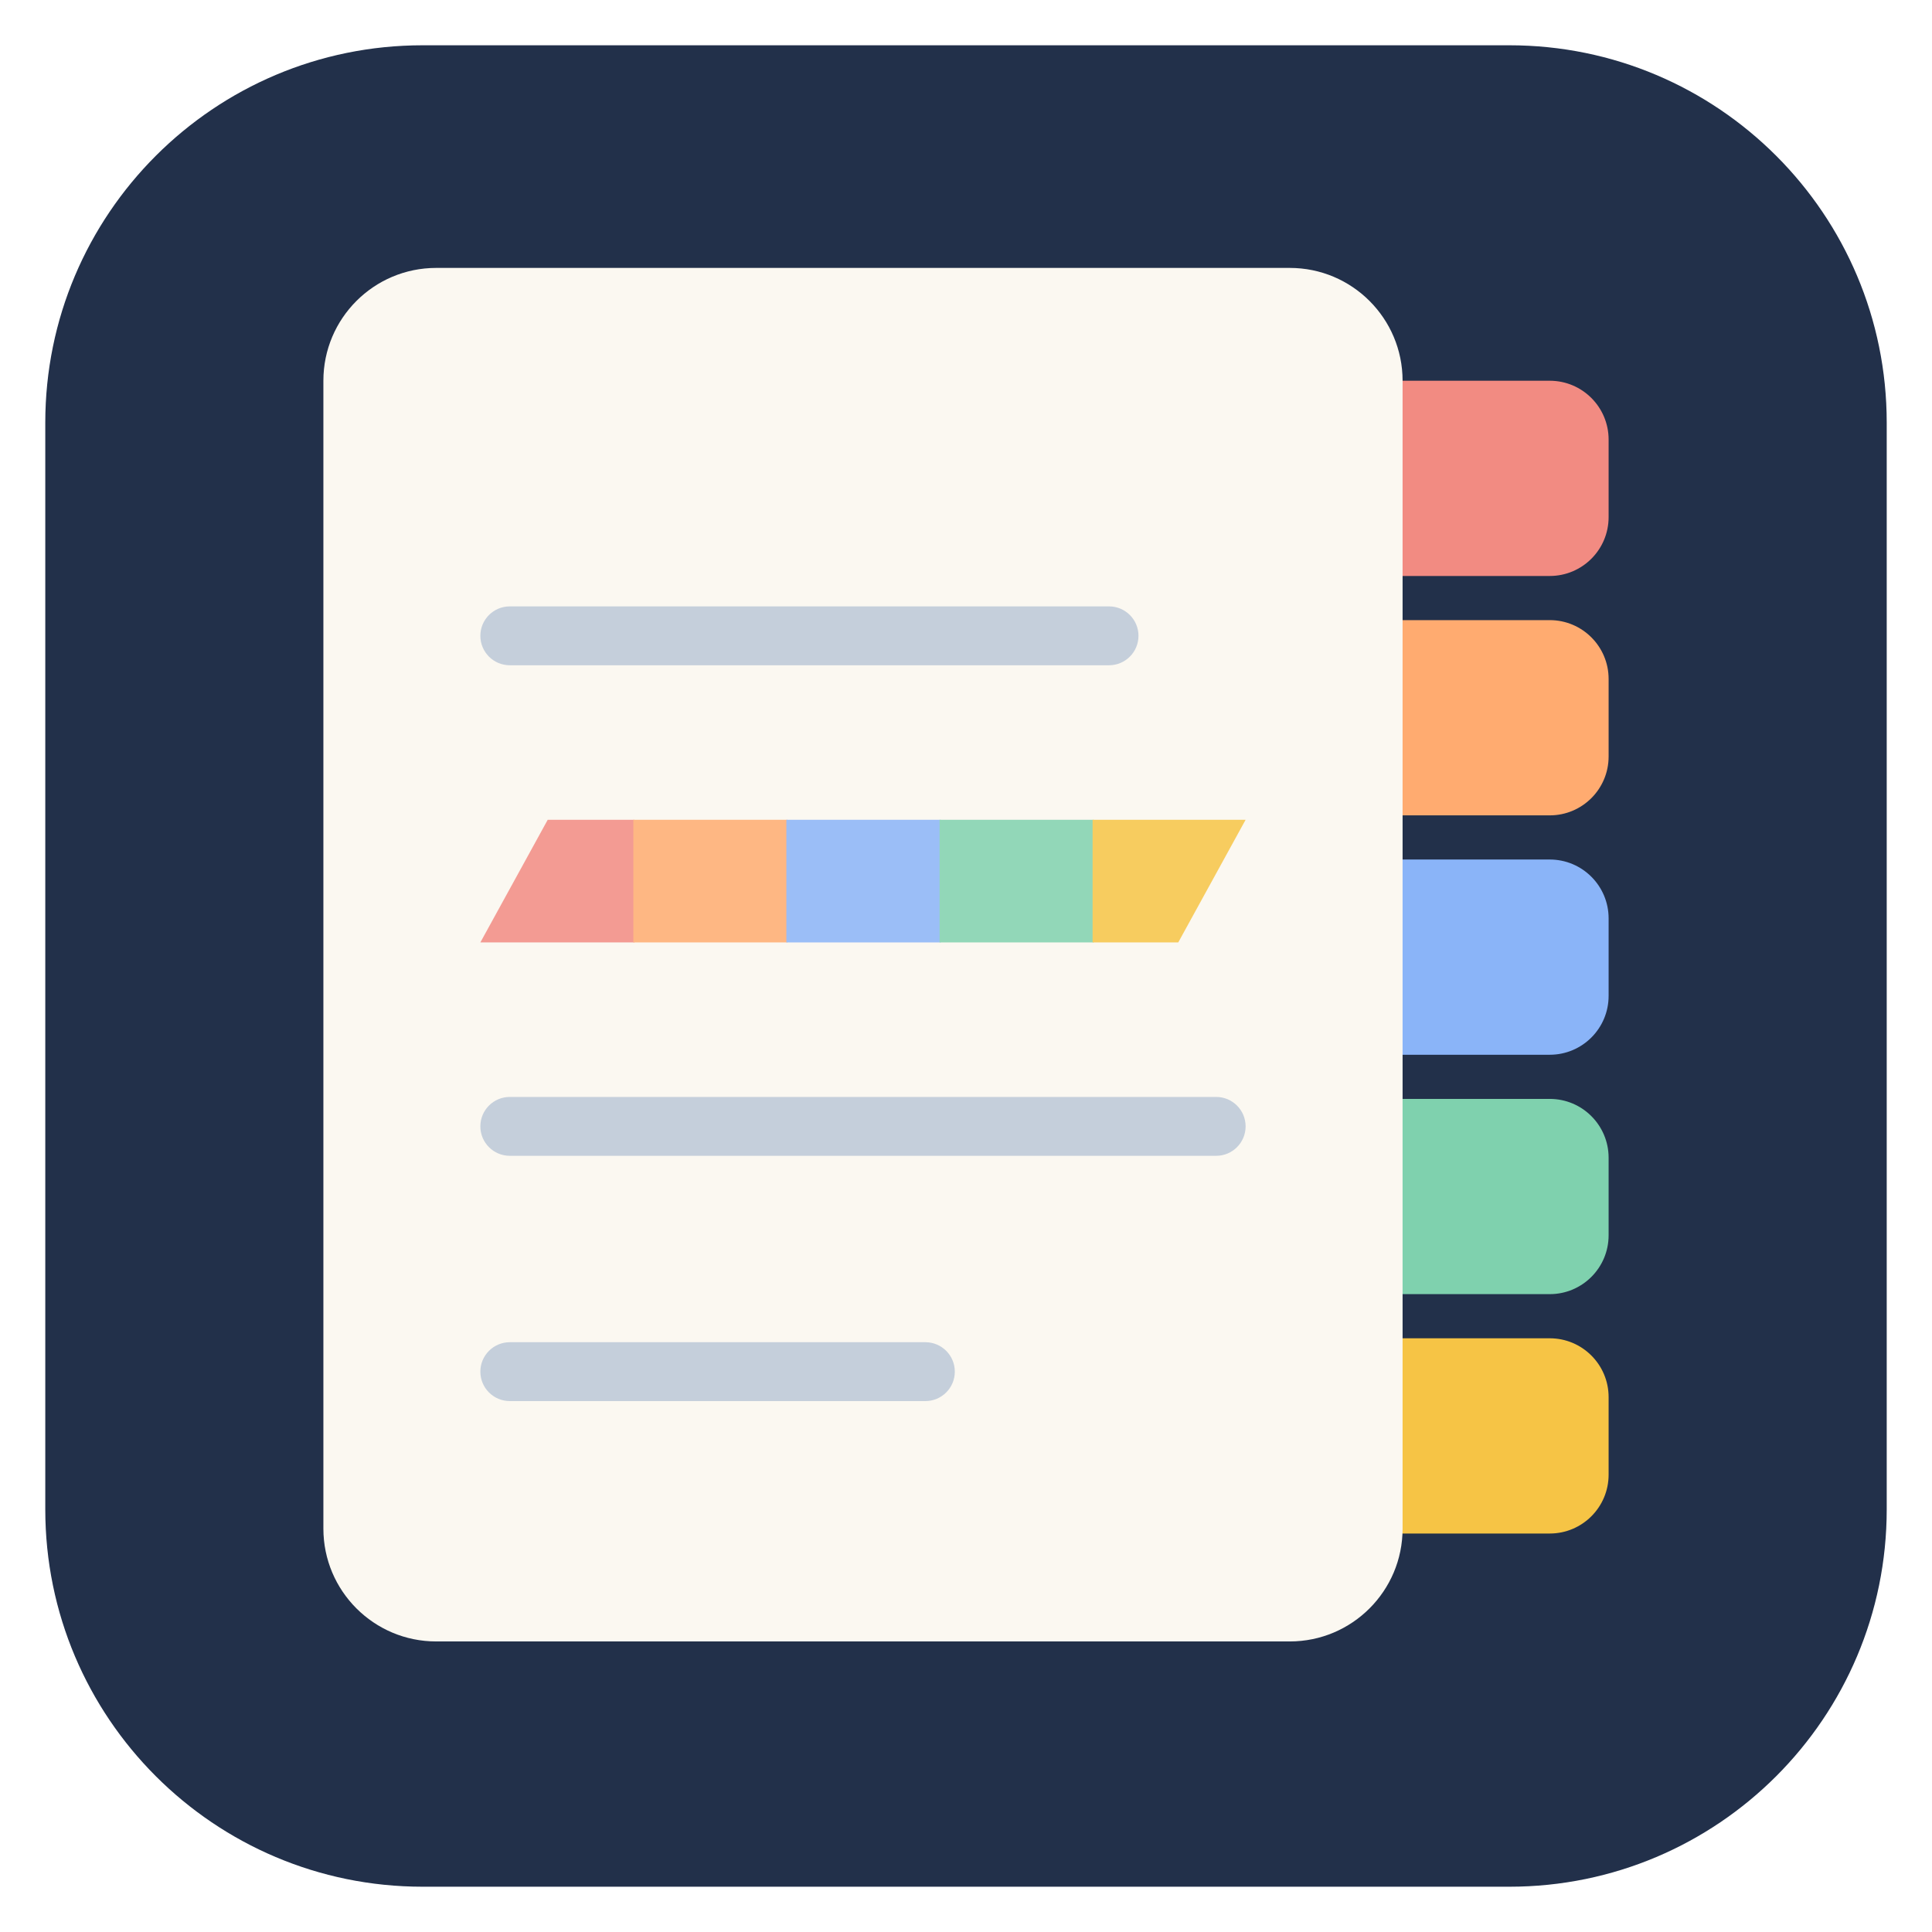
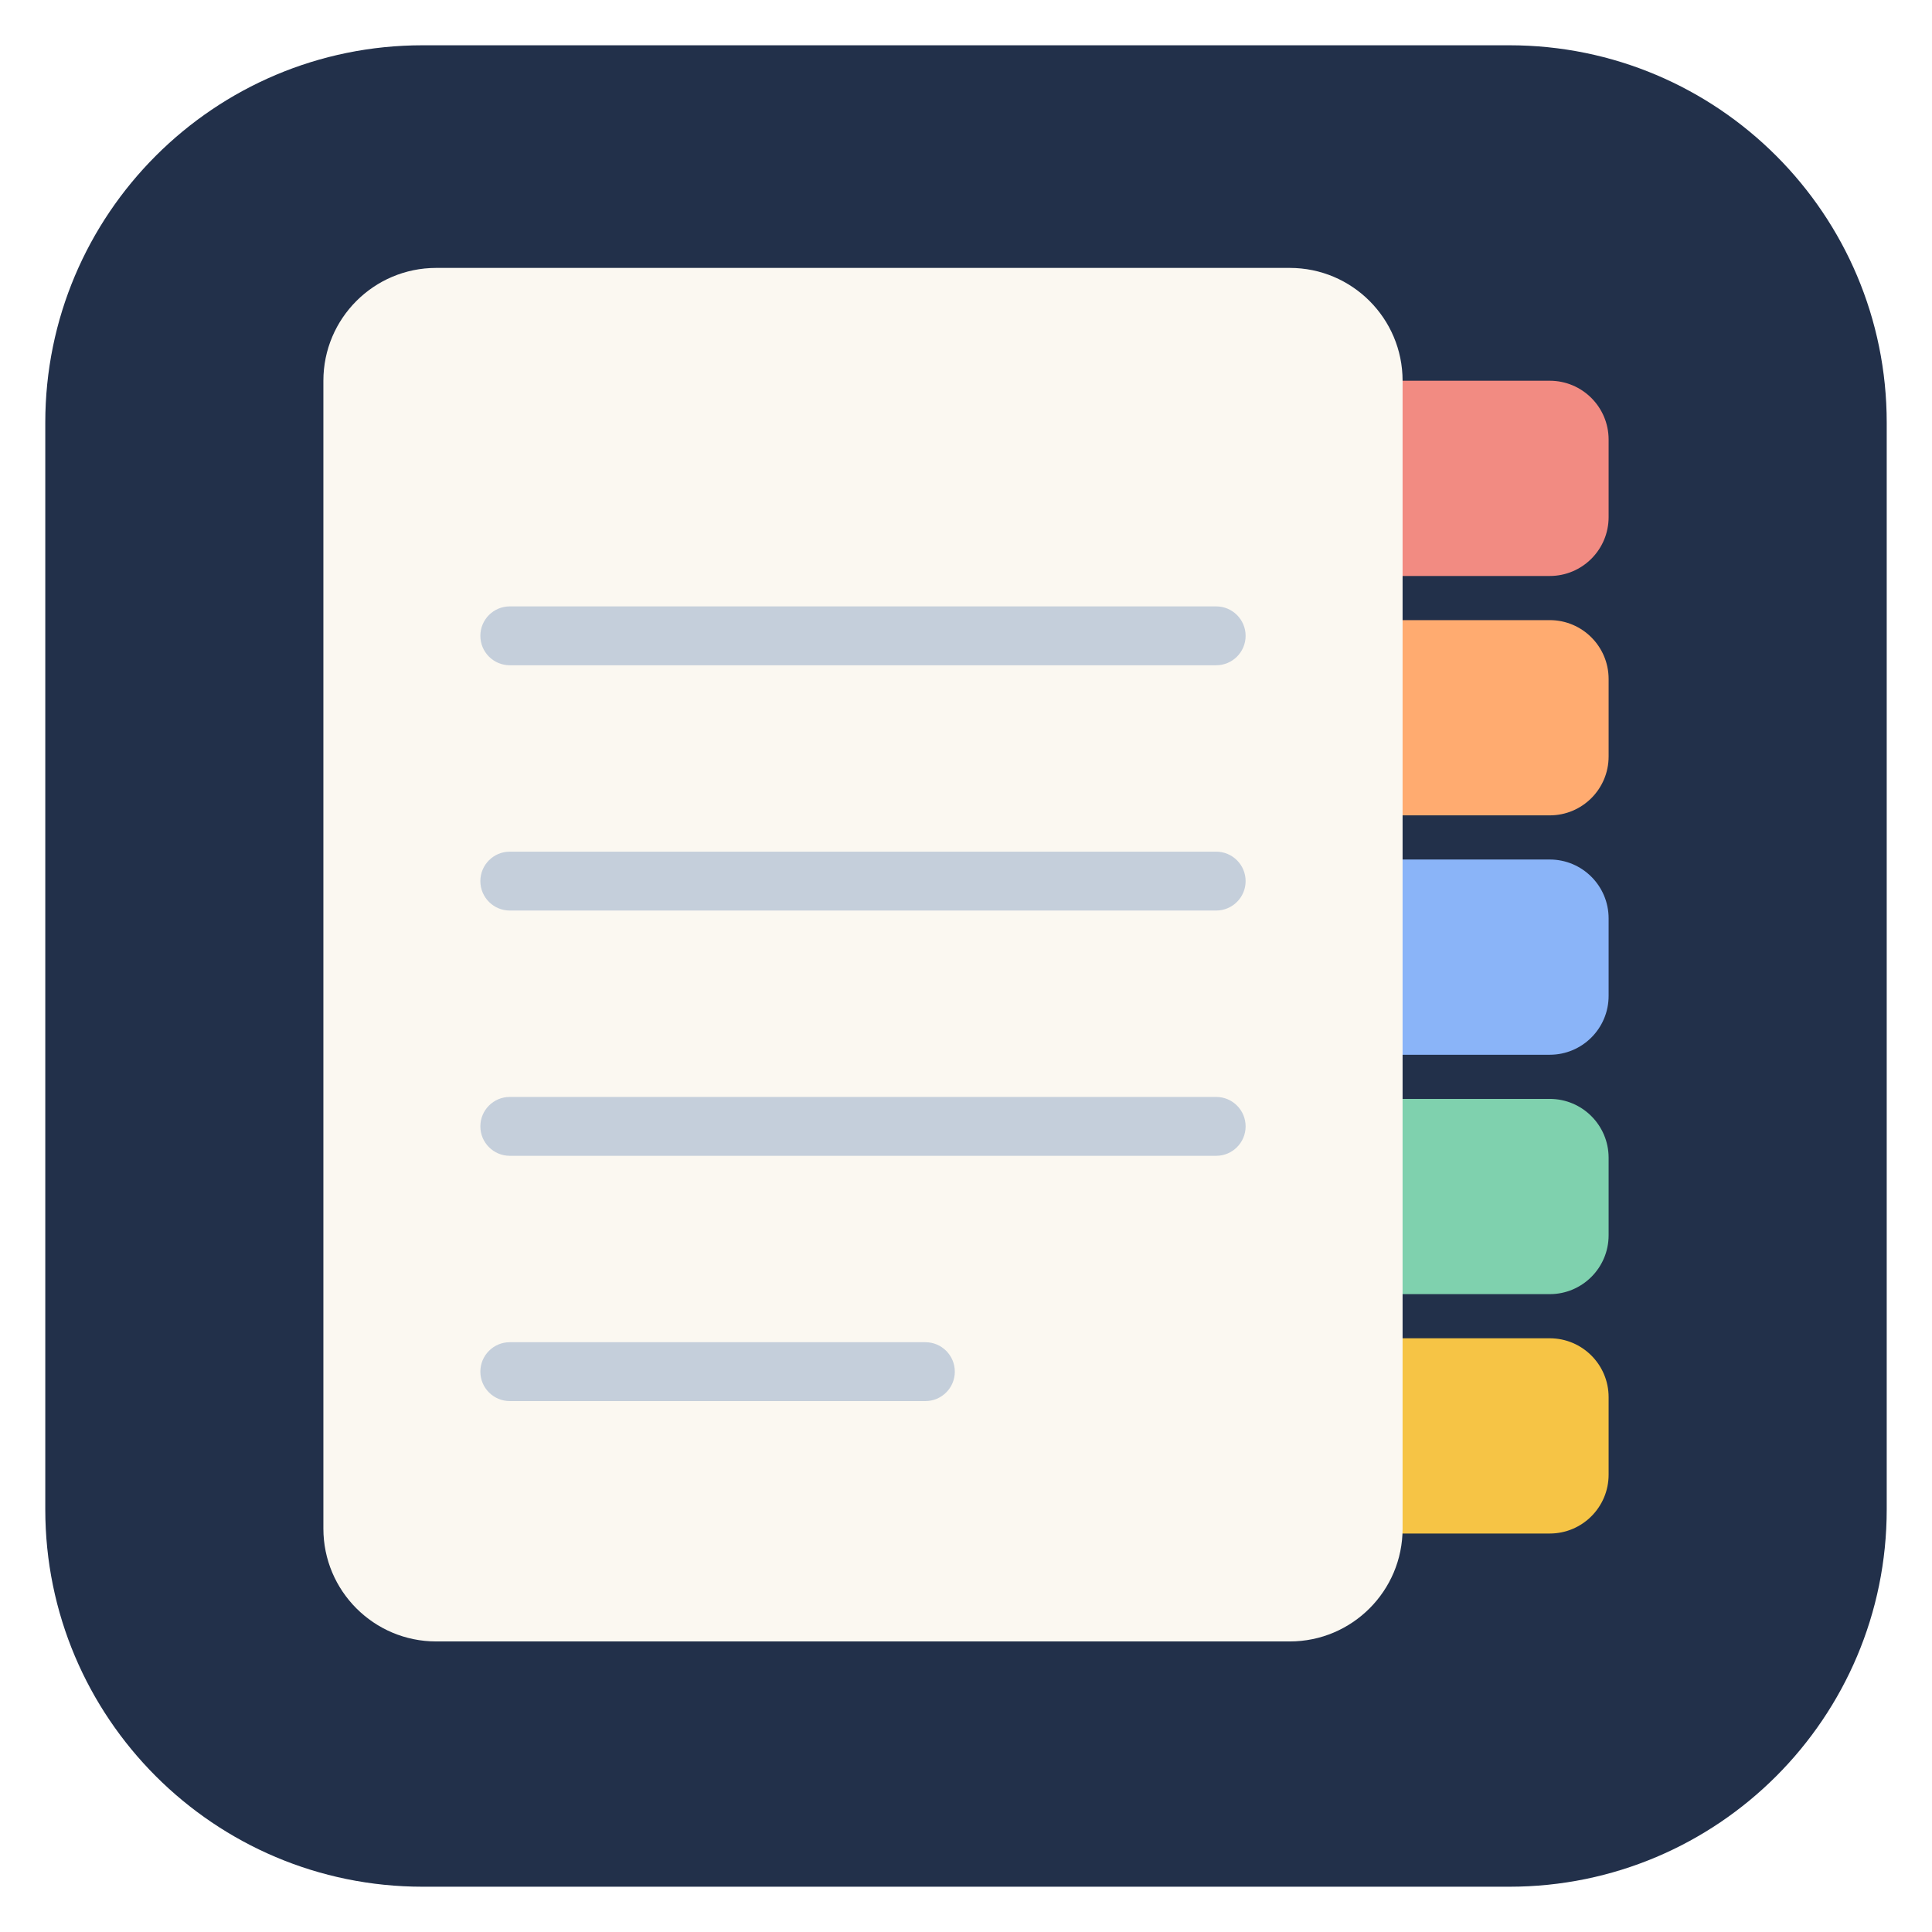
<svg xmlns="http://www.w3.org/2000/svg" viewBox="0 0 1024 1024">
  <path fill="#22304A" d="M224 24H800A200 200 0 0 1 1000 224V800A200 200 0 0 1 800 1000H224A200 200 0 0 1 24 800V224A200 200 0 0 1 224 24Z" />
  <path fill="#F28B82" d="M696.6 201.8H821.4A31.2 31.2 0 0 1 852.6 233V274.08A31.2 31.2 0 0 1 821.4 305.28H696.6A31.2 31.2 0 0 1 665.4 274.08V233A31.2 31.2 0 0 1 696.6 201.8Z" />
  <path fill="#FFAB70" d="M696.6 328.68H821.4A31.2 31.2 0 0 1 852.6 359.88V400.96A31.2 31.2 0 0 1 821.4 432.16H696.6A31.2 31.2 0 0 1 665.4 400.96V359.88A31.2 31.2 0 0 1 696.6 328.68Z" />
  <path fill="#8AB4F8" d="M696.6 455.56H821.4A31.2 31.2 0 0 1 852.6 486.76V527.84A31.2 31.2 0 0 1 821.4 559.04H696.6A31.2 31.2 0 0 1 665.4 527.84V486.76A31.2 31.2 0 0 1 696.6 455.56Z" />
  <path fill="#7FD1AE" d="M696.6 582.44H821.4A31.2 31.2 0 0 1 852.6 613.64V654.72A31.2 31.2 0 0 1 821.4 685.92H696.6A31.2 31.2 0 0 1 665.4 654.72V613.64A31.2 31.2 0 0 1 696.6 582.44Z" />
  <path fill="#F6C445" d="M696.6 709.32H821.4A31.2 31.2 0 0 1 852.6 740.52V781.6A31.2 31.2 0 0 1 821.4 812.8H696.6A31.2 31.2 0 0 1 665.4 781.6V740.52A31.2 31.2 0 0 1 696.6 709.32Z" />
  <path fill="#FBF8F1" d="M231.2 142H683.6A59.8 59.8 0 0 1 743.4 201.8V810.2A59.8 59.8 0 0 1 683.6 870H231.2A59.8 59.8 0 0 1 171.4 810.2V201.8A59.8 59.8 0 0 1 231.2 142Z" />
-   <path fill="#C5CFDB" d="M270.2 321.4H587.816A15.6 15.6 0 0 1 603.416 337V337A15.6 15.6 0 0 1 587.816 352.6H270.2A15.6 15.6 0 0 1 254.6 337V337A15.6 15.6 0 0 1 270.2 321.4ZM270.2 581.4H644.6A15.6 15.6 0 0 1 660.2 597V597A15.6 15.6 0 0 1 644.6 612.6H270.2A15.6 15.6 0 0 1 254.6 597V597A15.6 15.6 0 0 1 270.2 581.4ZM270.2 711.4H490.472A15.6 15.6 0 0 1 506.072 727V727A15.6 15.6 0 0 1 490.472 742.6H270.2A15.6 15.6 0 0 1 254.6 727V727A15.6 15.6 0 0 1 270.2 711.4Z" />
-   <path fill="#F39B93" d="M290.3 434.5 L336.3 434.5 L336.3 499.5 L254.6 499.5 Z" />
-   <path fill="#FEB783" d="M335.7 434.5 L417.4 434.5 L417.4 499.5 L335.7 499.5 Z" />
-   <path fill="#9BBEF7" d="M416.8 434.5 L498.6 434.5 L498.6 499.5 L416.8 499.5 Z" />
-   <path fill="#92D7B8" d="M498.0 434.5 L579.7 434.5 L579.7 499.5 L498.0 499.5 Z" />
-   <path fill="#F7CC5F" d="M579.1 434.5 L660.2 434.5 L624.5 499.5 L579.1 499.5 Z" />
+   <path fill="#C5CFDB" d="M270.2 321.4H644.6A15.6 15.6 0 0 1 660.2 337V337A15.6 15.6 0 0 1 644.6 352.6H270.2A15.6 15.6 0 0 1 254.6 337V337A15.6 15.6 0 0 1 270.2 321.4ZM270.2 451.4H644.6A15.6 15.6 0 0 1 660.2 467V467A15.6 15.6 0 0 1 644.6 482.6H270.2A15.6 15.6 0 0 1 254.6 467V467A15.6 15.6 0 0 1 270.2 451.4ZM270.2 581.4H644.6A15.6 15.6 0 0 1 660.2 597V597A15.6 15.6 0 0 1 644.6 612.6H270.2A15.6 15.6 0 0 1 254.6 597V597A15.6 15.6 0 0 1 270.2 581.4ZM270.2 711.4H490.472A15.6 15.6 0 0 1 506.072 727V727A15.6 15.6 0 0 1 490.472 742.6H270.2A15.6 15.6 0 0 1 254.6 727V727A15.6 15.6 0 0 1 270.2 711.4Z" />
</svg>
